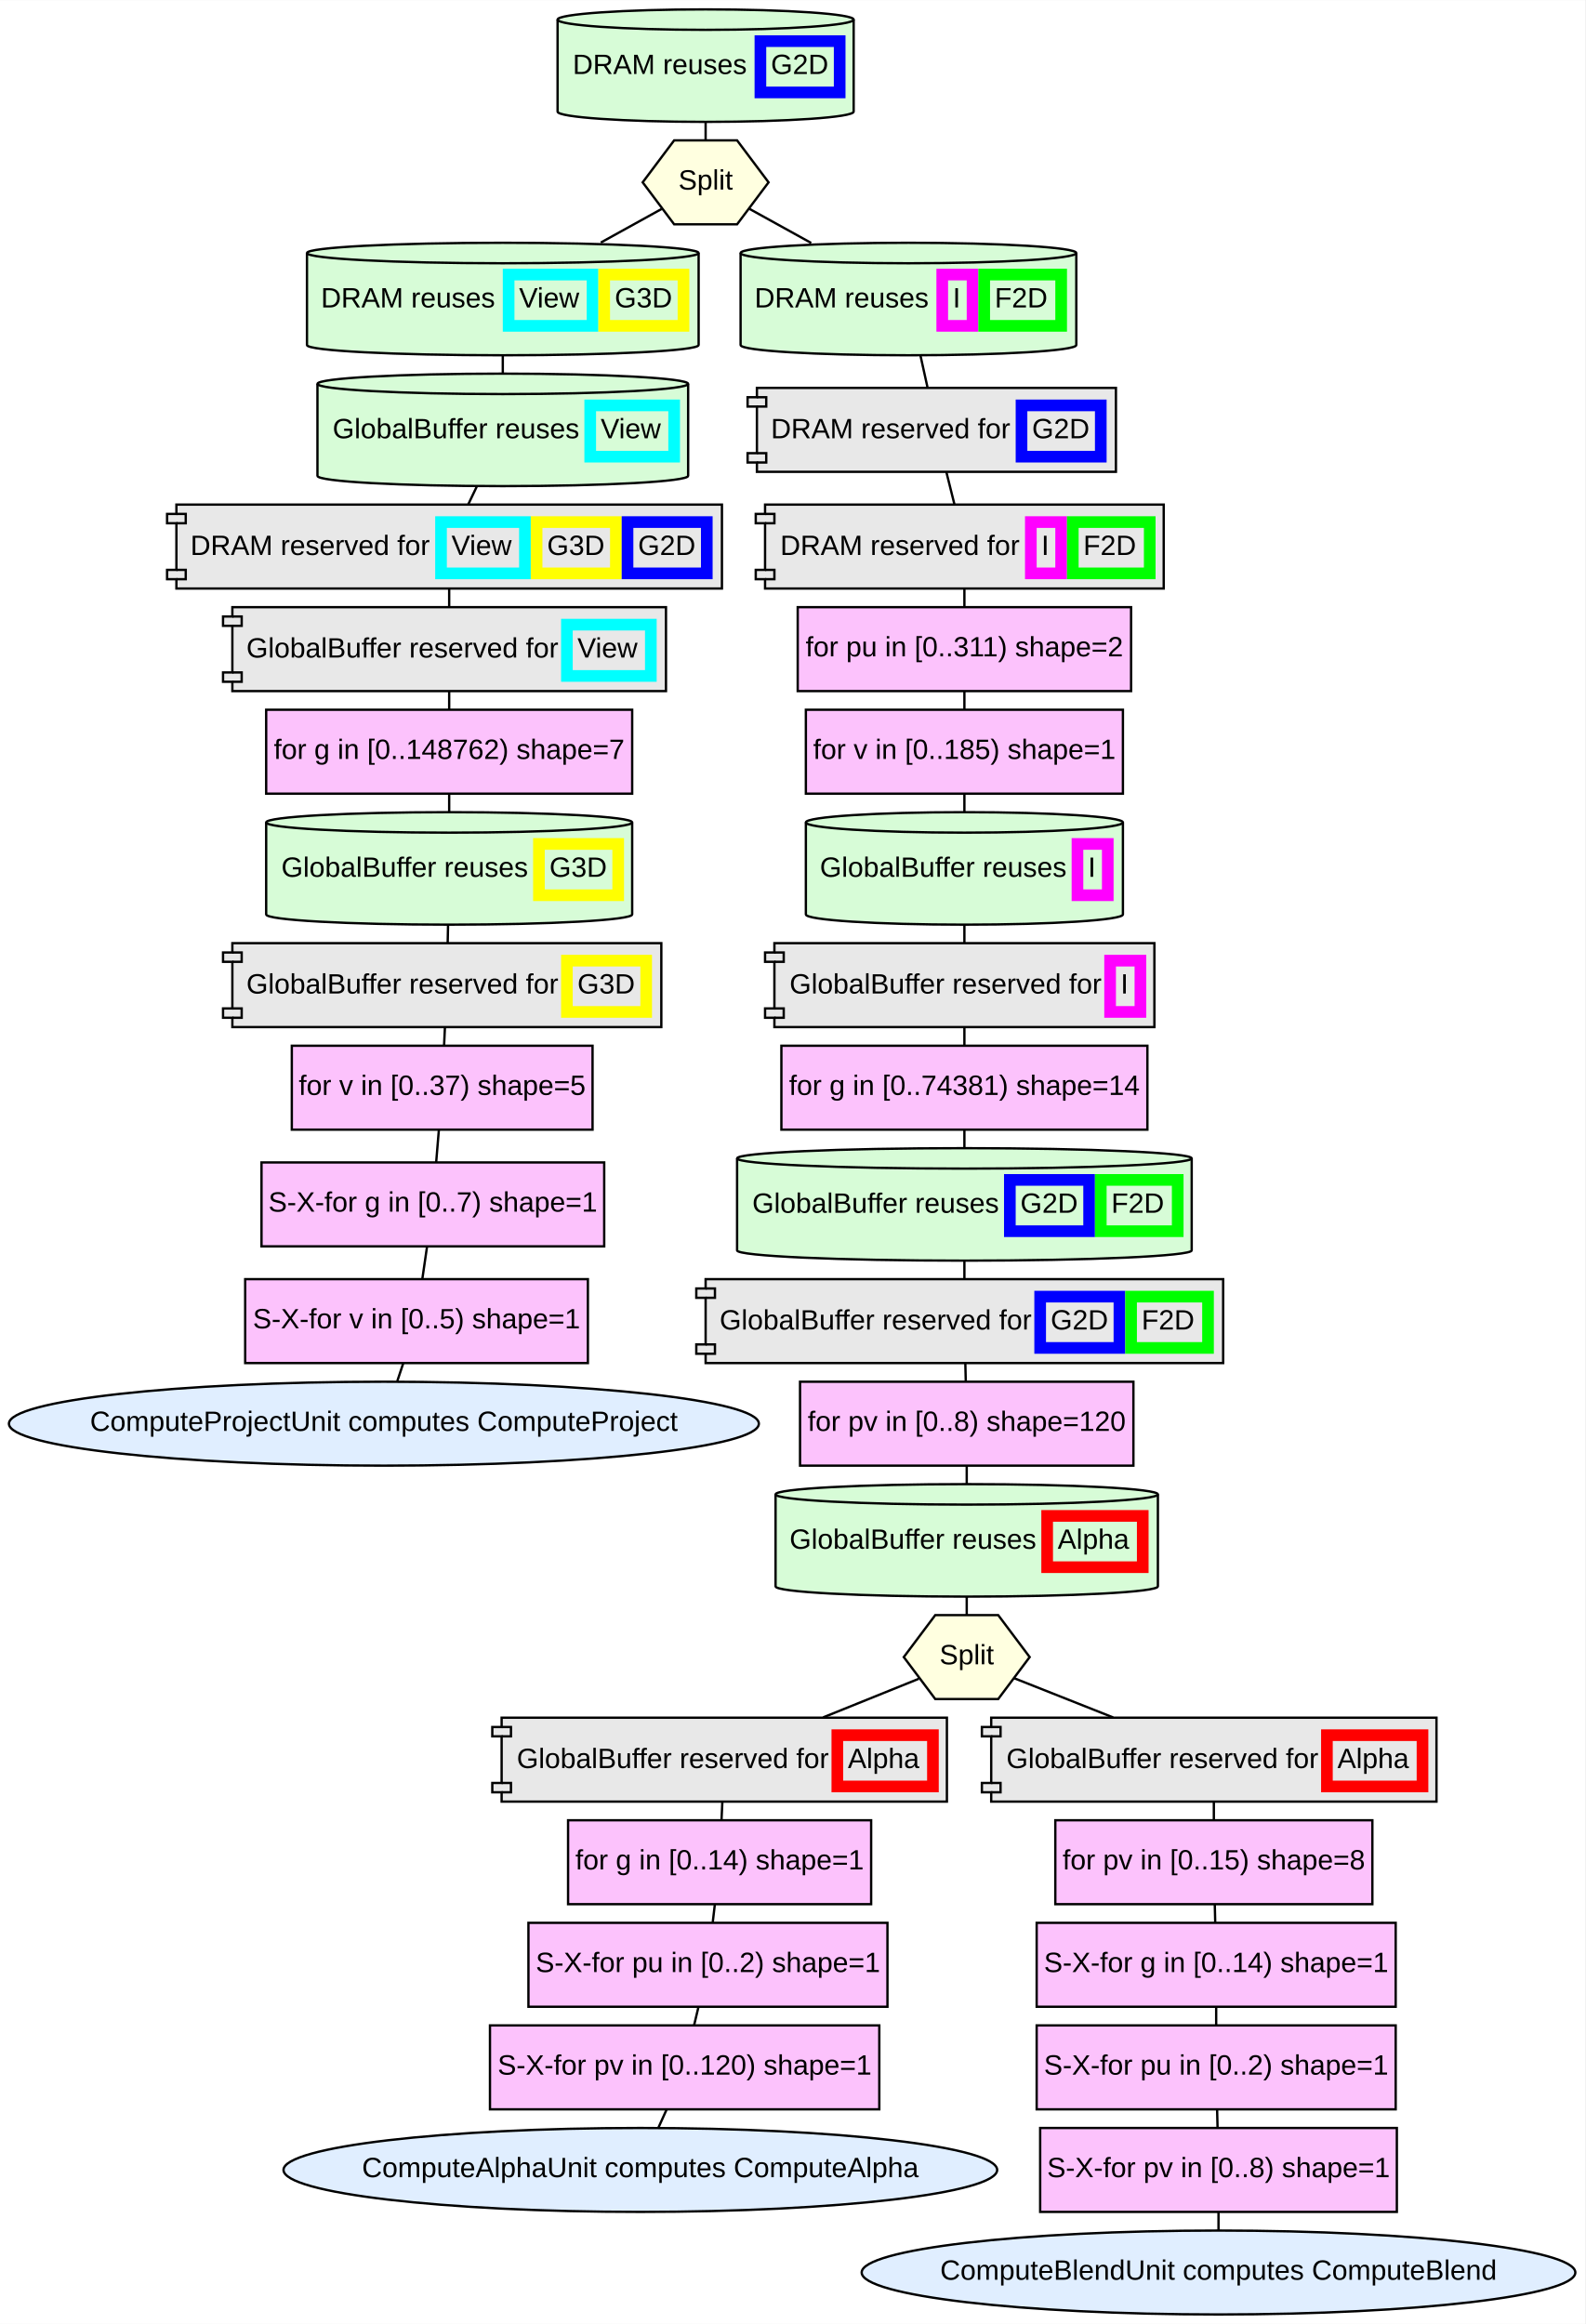
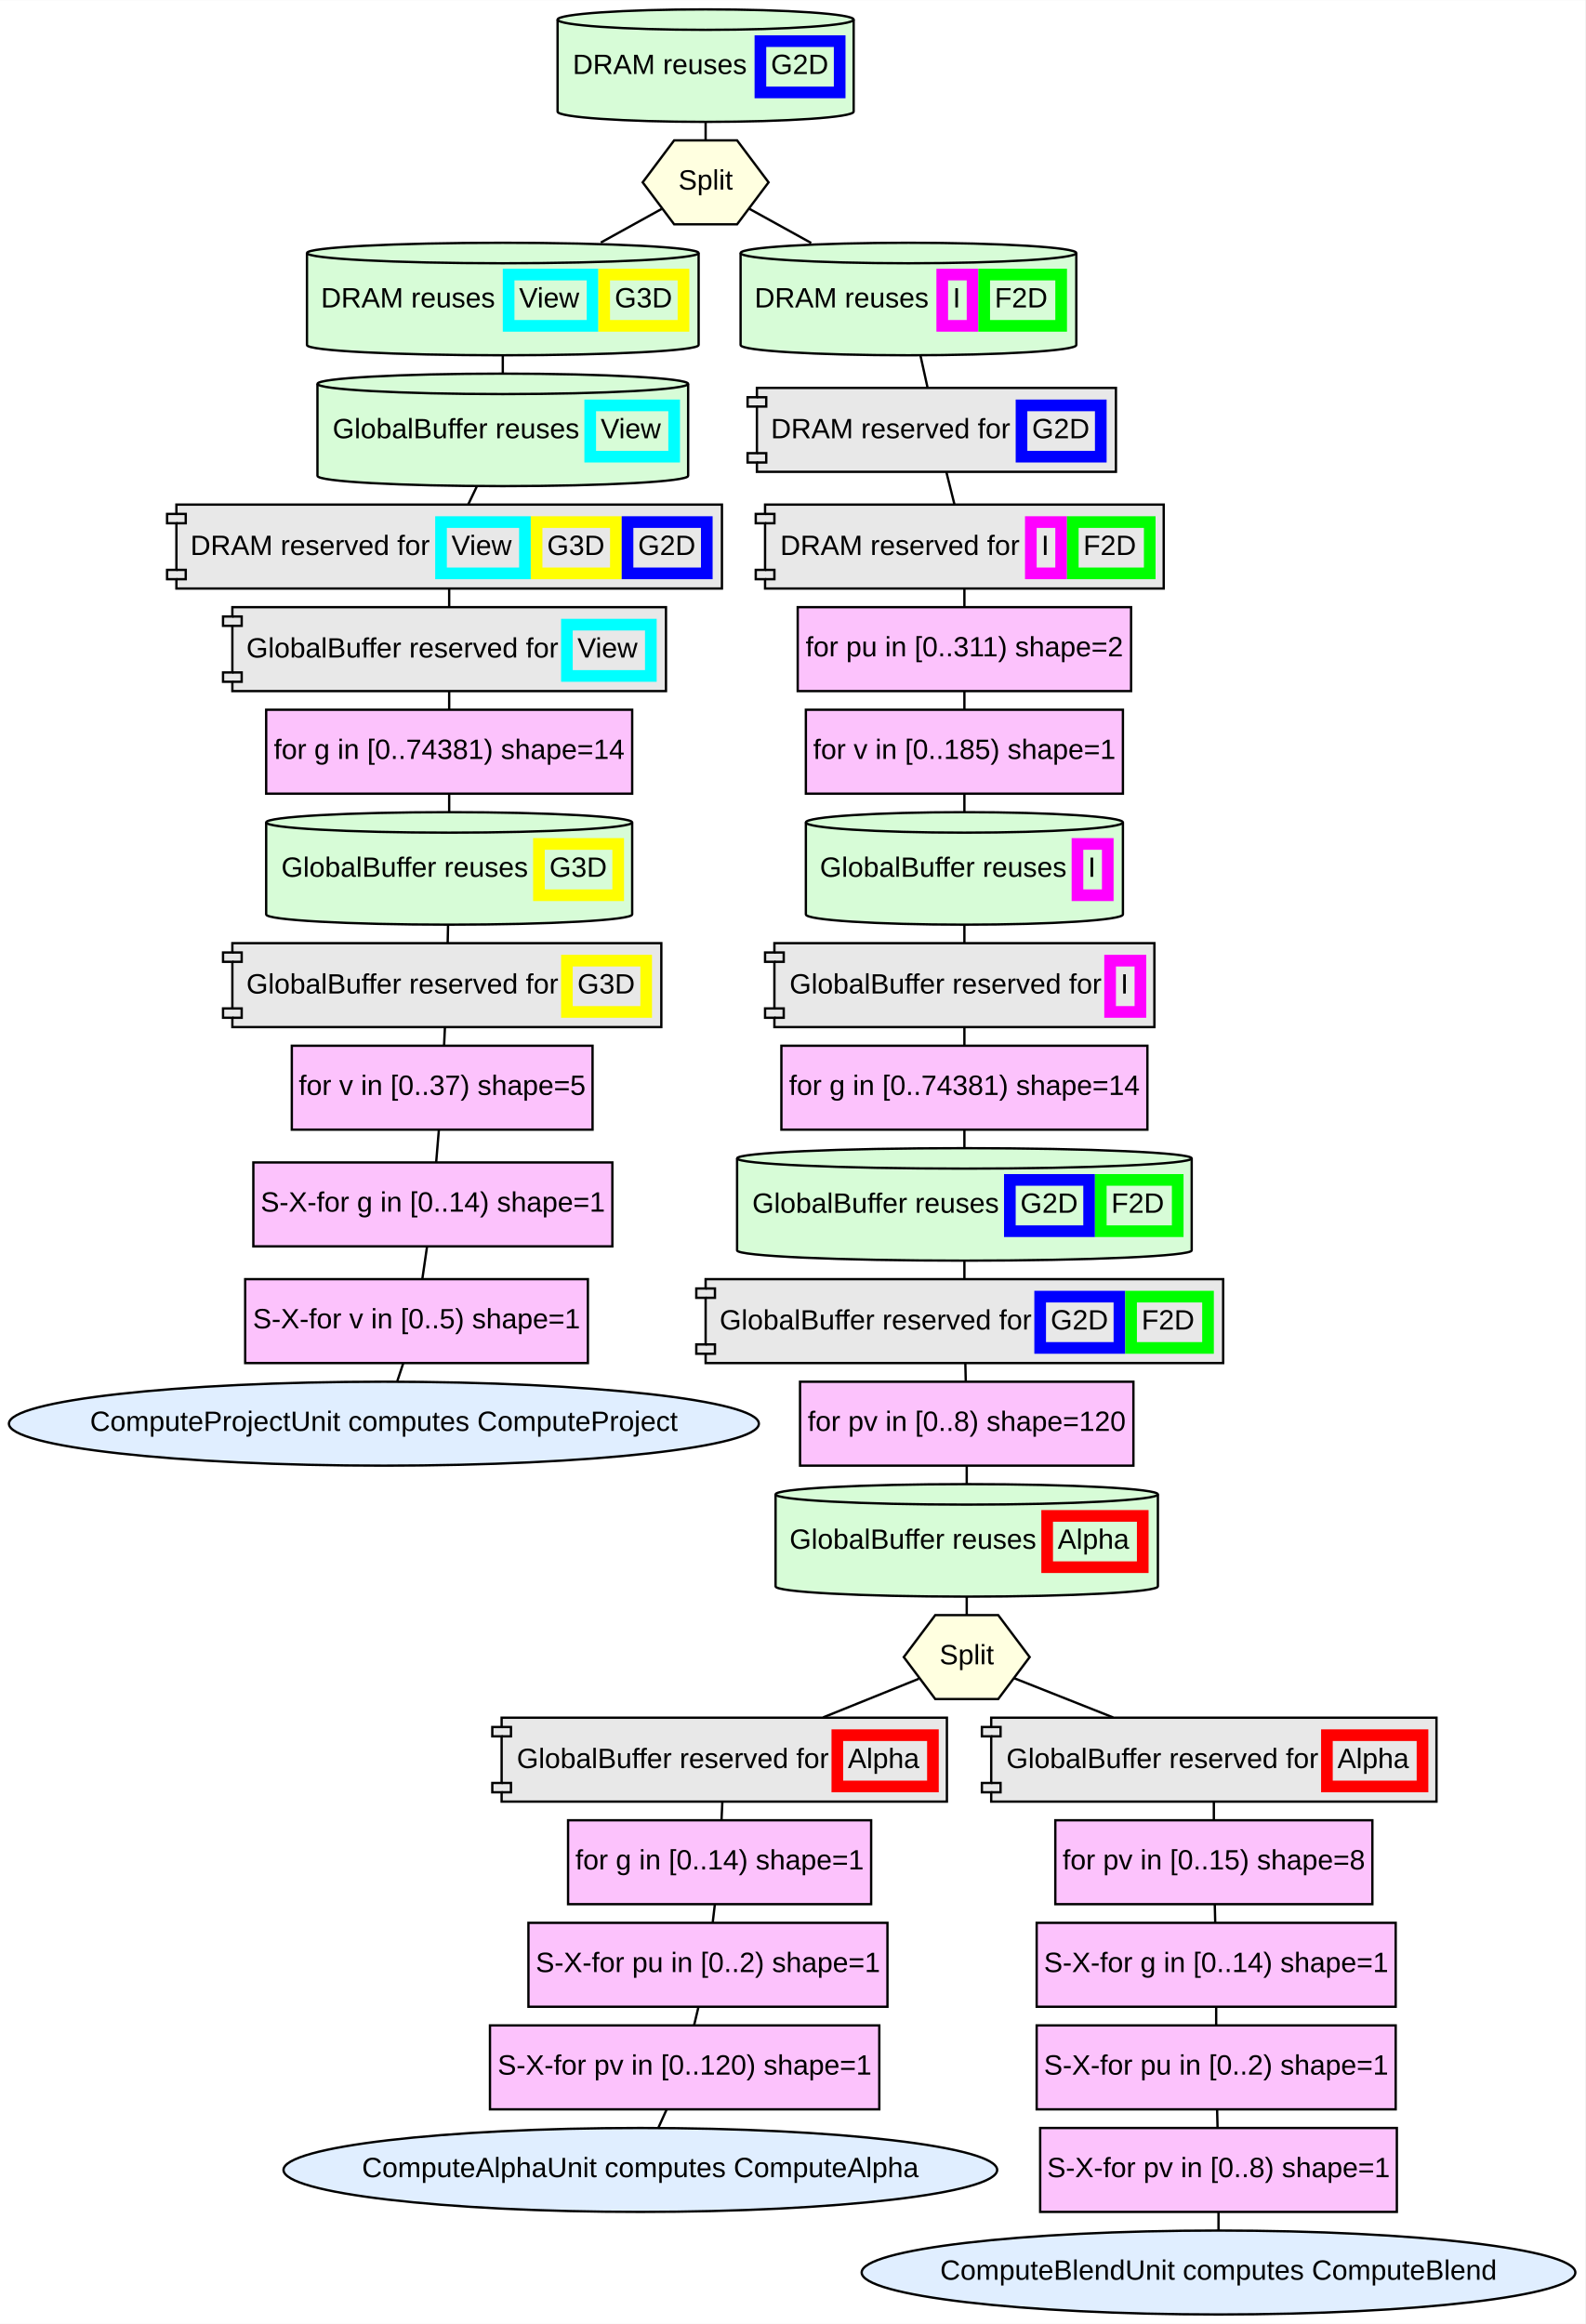
<svg xmlns="http://www.w3.org/2000/svg" width="680pt" height="997pt" viewBox="0.00 0.00 679.95 996.75">
  <g id="graph0" class="graph" transform="scale(1 1) rotate(0) translate(4 992.75)">
    <polygon fill="white" stroke="transparent" points="-4,4 -4,-992.75 675.95,-992.75 675.95,4 -4,4" />
    <g id="node1" class="node">
      <path fill="#d7fcd7" stroke="black" d="M362.17,-984.43C362.17,-986.85 333.71,-988.81 298.67,-988.81 263.63,-988.81 235.17,-986.85 235.17,-984.43 235.17,-984.43 235.17,-944.95 235.17,-944.95 235.17,-942.53 263.63,-940.56 298.67,-940.56 333.71,-940.56 362.17,-942.53 362.17,-944.95 362.17,-944.95 362.17,-984.43 362.17,-984.43" />
      <path fill="none" stroke="black" d="M362.17,-984.43C362.17,-982.01 333.71,-980.04 298.67,-980.04 263.63,-980.04 235.17,-982.01 235.17,-984.43" />
      <text text-anchor="start" x="241.67" y="-961.09" font-family="Arial" font-size="12.00">DRAM reuses</text>
      <polygon fill="none" stroke="#0000ff" stroke-width="5" points="322.17,-953.19 322.17,-975.19 356.17,-975.19 356.17,-953.19 322.17,-953.19" />
      <text text-anchor="start" x="326.67" y="-961.09" font-family="Arial" font-size="12.00">G2D</text>
    </g>
    <g id="node2" class="node">
      <polygon fill="#ffffe0" stroke="black" points="325.67,-914.62 312.17,-932.62 285.17,-932.62 271.67,-914.62 285.17,-896.62 312.17,-896.62 325.67,-914.62" />
      <text text-anchor="middle" x="298.67" y="-911.52" font-family="Arial" font-size="12.00">Split</text>
    </g>
-     <g id="edge25" class="edge">
+     <g id="edge26" class="edge">
      <path fill="none" stroke="black" d="M298.67,-940.5C298.67,-937.91 298.67,-935.3 298.67,-932.8" />
    </g>
    <g id="node3" class="node">
      <path fill="#d7fcd7" stroke="black" d="M295.67,-884.3C295.67,-886.72 258.02,-888.69 211.67,-888.69 165.32,-888.69 127.67,-886.72 127.67,-884.3 127.67,-884.3 127.67,-844.82 127.67,-844.82 127.67,-842.4 165.32,-840.44 211.67,-840.44 258.02,-840.44 295.67,-842.4 295.67,-844.82 295.67,-844.82 295.67,-884.3 295.67,-884.3" />
      <path fill="none" stroke="black" d="M295.67,-884.3C295.67,-881.88 258.02,-879.91 211.67,-879.91 165.32,-879.91 127.67,-881.88 127.67,-884.3" />
      <text text-anchor="start" x="133.67" y="-860.96" font-family="Arial" font-size="12.00">DRAM reuses</text>
      <polygon fill="none" stroke="#00ffff" stroke-width="5" points="214.17,-853.06 214.17,-875.06 250.17,-875.06 250.17,-853.06 214.17,-853.06" />
      <text text-anchor="start" x="218.67" y="-860.96" font-family="Arial" font-size="12.00">View</text>
      <polygon fill="none" stroke="#ffff00" stroke-width="5" points="255.17,-853.06 255.17,-875.06 289.17,-875.06 289.17,-853.06 255.17,-853.06" />
      <text text-anchor="start" x="259.67" y="-860.96" font-family="Arial" font-size="12.00">G3D</text>
    </g>
-     <g id="edge10" class="edge">
+     <g id="edge12" class="edge">
      <path fill="none" stroke="black" d="M279.79,-903.2C272.09,-898.94 262.86,-893.85 253.72,-888.79" />
    </g>
    <g id="node14" class="node">
      <path fill="#d7fcd7" stroke="black" d="M457.67,-884.3C457.67,-886.72 425.4,-888.69 385.67,-888.69 345.94,-888.69 313.67,-886.72 313.67,-884.3 313.67,-884.3 313.67,-844.82 313.67,-844.82 313.67,-842.4 345.94,-840.44 385.67,-840.44 425.4,-840.44 457.67,-842.4 457.67,-844.82 457.67,-844.82 457.67,-884.3 457.67,-884.3" />
      <path fill="none" stroke="black" d="M457.67,-884.3C457.67,-881.88 425.4,-879.91 385.67,-879.91 345.94,-879.91 313.67,-881.88 313.67,-884.3" />
      <text text-anchor="start" x="319.67" y="-860.96" font-family="Arial" font-size="12.00">DRAM reuses</text>
      <polygon fill="none" stroke="#ff00ff" stroke-width="5" points="400.17,-853.06 400.17,-875.06 413.17,-875.06 413.17,-853.06 400.17,-853.06" />
      <text text-anchor="start" x="404.67" y="-860.96" font-family="Arial" font-size="12.00">I</text>
      <polygon fill="none" stroke="#00ff00" stroke-width="5" points="418.17,-853.06 418.17,-875.06 451.17,-875.06 451.17,-853.06 418.17,-853.06" />
      <text text-anchor="start" x="422.67" y="-860.96" font-family="Arial" font-size="12.00">F2D</text>
    </g>
-     <g id="edge11" class="edge">
+     <g id="edge13" class="edge">
      <path fill="none" stroke="black" d="M317.55,-903.2C325.34,-898.89 334.71,-893.71 343.97,-888.6" />
    </g>
    <g id="node4" class="node">
      <path fill="#d7fcd7" stroke="black" d="M291.17,-828.18C291.17,-830.6 255.54,-832.56 211.67,-832.56 167.8,-832.56 132.17,-830.6 132.17,-828.18 132.17,-828.18 132.17,-788.7 132.17,-788.7 132.17,-786.28 167.8,-784.31 211.67,-784.31 255.54,-784.31 291.17,-786.28 291.17,-788.7 291.17,-788.7 291.17,-828.18 291.17,-828.18" />
      <path fill="none" stroke="black" d="M291.17,-828.18C291.17,-825.76 255.54,-823.79 211.67,-823.79 167.8,-823.79 132.17,-825.76 132.17,-828.18" />
      <text text-anchor="start" x="138.67" y="-804.84" font-family="Arial" font-size="12.00">GlobalBuffer reuses</text>
      <polygon fill="none" stroke="#00ffff" stroke-width="5" points="249.17,-796.94 249.17,-818.94 285.17,-818.94 285.17,-796.94 249.17,-796.94" />
      <text text-anchor="start" x="253.67" y="-804.84" font-family="Arial" font-size="12.00">View</text>
    </g>
-     <g id="edge23" class="edge">
+     <g id="edge25" class="edge">
      <path fill="none" stroke="black" d="M211.67,-840.29C211.67,-837.77 211.67,-835.21 211.67,-832.69" />
    </g>
    <g id="node5" class="node">
      <polygon fill="#e8e8e8" stroke="black" points="305.67,-776.38 71.67,-776.38 71.67,-772.38 67.67,-772.38 67.67,-768.38 71.67,-768.38 71.67,-748.38 67.67,-748.38 67.67,-744.38 71.67,-744.38 71.67,-740.38 305.67,-740.38 305.67,-776.38" />
      <polyline fill="none" stroke="black" points="71.67,-772.38 75.67,-772.38 75.67,-768.38 71.67,-768.38 " />
      <polyline fill="none" stroke="black" points="71.67,-748.38 75.67,-748.38 75.67,-744.38 71.67,-744.38 " />
      <text text-anchor="start" x="77.67" y="-754.77" font-family="Arial" font-size="12.00">DRAM reserved for</text>
      <polygon fill="none" stroke="#00ffff" stroke-width="5" points="185.17,-746.88 185.17,-768.88 221.17,-768.88 221.17,-746.88 185.17,-746.88" />
      <text text-anchor="start" x="189.67" y="-754.77" font-family="Arial" font-size="12.00">View</text>
      <polygon fill="none" stroke="#ffff00" stroke-width="5" points="226.17,-746.88 226.17,-768.88 260.17,-768.88 260.17,-746.88 226.17,-746.88" />
      <text text-anchor="start" x="230.67" y="-754.77" font-family="Arial" font-size="12.00">G3D</text>
      <polygon fill="none" stroke="#0000ff" stroke-width="5" points="265.17,-746.88 265.17,-768.88 299.17,-768.88 299.17,-746.88 265.17,-746.88" />
      <text text-anchor="start" x="269.67" y="-754.77" font-family="Arial" font-size="12.00">G2D</text>
    </g>
    <g id="edge28" class="edge">
      <path fill="none" stroke="black" d="M200.57,-784.25C199.33,-781.66 198.08,-779.05 196.89,-776.55" />
    </g>
    <g id="node6" class="node">
      <polygon fill="#e8e8e8" stroke="black" points="281.67,-732.38 95.67,-732.38 95.67,-728.38 91.67,-728.38 91.67,-724.38 95.67,-724.38 95.67,-704.38 91.67,-704.38 91.67,-700.38 95.67,-700.38 95.67,-696.38 281.67,-696.38 281.67,-732.38" />
      <polyline fill="none" stroke="black" points="95.67,-728.38 99.67,-728.38 99.67,-724.38 95.67,-724.38 " />
      <polyline fill="none" stroke="black" points="95.67,-704.38 99.67,-704.38 99.67,-700.38 95.67,-700.38 " />
      <text text-anchor="start" x="101.67" y="-710.77" font-family="Arial" font-size="12.00">GlobalBuffer reserved for</text>
      <polygon fill="none" stroke="#00ffff" stroke-width="5" points="239.17,-702.88 239.17,-724.88 275.17,-724.88 275.17,-702.88 239.17,-702.88" />
      <text text-anchor="start" x="243.67" y="-710.77" font-family="Arial" font-size="12.00">View</text>
    </g>
-     <g id="edge1" class="edge">
+     <g id="edge8" class="edge">
      <path fill="none" stroke="black" d="M188.67,-740.29C188.67,-737.75 188.67,-735.13 188.67,-732.58" />
    </g>
    <g id="node7" class="node">
      <polygon fill="#fcc2fc" stroke="black" points="267.17,-688.38 110.17,-688.38 110.17,-652.38 267.17,-652.38 267.17,-688.38" />
-       <text text-anchor="middle" x="188.67" y="-667.27" font-family="Arial" font-size="12.00">for g in [0..148762) shape=7</text>
-     </g>
-     <g id="edge5" class="edge">
+       <text text-anchor="middle" x="188.67" y="-667.27" font-family="Arial" font-size="12.00">for g in [0..74381) shape=14</text>
+     </g>
+     <g id="edge2" class="edge">
      <path fill="none" stroke="black" d="M188.67,-696.29C188.67,-693.75 188.67,-691.13 188.67,-688.58" />
    </g>
    <g id="node8" class="node">
      <path fill="#d7fcd7" stroke="black" d="M267.17,-640.05C267.17,-642.47 231.98,-644.44 188.67,-644.44 145.35,-644.44 110.17,-642.47 110.17,-640.05 110.17,-640.05 110.17,-600.57 110.17,-600.57 110.17,-598.15 145.35,-596.19 188.67,-596.19 231.98,-596.19 267.17,-598.15 267.17,-600.57 267.17,-600.57 267.17,-640.05 267.17,-640.05" />
      <path fill="none" stroke="black" d="M267.17,-640.05C267.17,-637.63 231.98,-635.66 188.67,-635.66 145.35,-635.66 110.17,-637.63 110.17,-640.05" />
      <text text-anchor="start" x="116.67" y="-616.71" font-family="Arial" font-size="12.00">GlobalBuffer reuses</text>
      <polygon fill="none" stroke="#ffff00" stroke-width="5" points="227.17,-608.81 227.17,-630.81 261.17,-630.81 261.17,-608.81 227.17,-608.81" />
      <text text-anchor="start" x="231.67" y="-616.71" font-family="Arial" font-size="12.00">G3D</text>
    </g>
-     <g id="edge33" class="edge">
+     <g id="edge36" class="edge">
      <path fill="none" stroke="black" d="M188.67,-652.29C188.67,-649.81 188.67,-647.22 188.67,-644.64" />
    </g>
    <g id="node9" class="node">
      <polygon fill="#e8e8e8" stroke="black" points="279.67,-588.25 95.67,-588.25 95.67,-584.25 91.67,-584.25 91.67,-580.25 95.67,-580.25 95.67,-560.25 91.67,-560.25 91.67,-556.25 95.67,-556.25 95.67,-552.25 279.67,-552.25 279.67,-588.25" />
      <polyline fill="none" stroke="black" points="95.67,-584.25 99.67,-584.25 99.67,-580.25 95.67,-580.25 " />
      <polyline fill="none" stroke="black" points="95.67,-560.25 99.67,-560.25 99.67,-556.25 95.67,-556.25 " />
      <text text-anchor="start" x="101.67" y="-566.65" font-family="Arial" font-size="12.00">GlobalBuffer reserved for</text>
      <polygon fill="none" stroke="#ffff00" stroke-width="5" points="239.17,-558.75 239.17,-580.75 273.17,-580.75 273.17,-558.75 239.17,-558.75" />
      <text text-anchor="start" x="243.67" y="-566.65" font-family="Arial" font-size="12.00">G3D</text>
    </g>
    <g id="edge24" class="edge">
      <path fill="none" stroke="black" d="M188.19,-596.13C188.13,-593.53 188.08,-590.93 188.03,-588.43" />
    </g>
    <g id="node10" class="node">
      <polygon fill="#fcc2fc" stroke="black" points="250.17,-544.25 121.17,-544.25 121.17,-508.25 250.17,-508.25 250.17,-544.25" />
      <text text-anchor="middle" x="185.67" y="-523.15" font-family="Arial" font-size="12.00">for v in [0..37) shape=5</text>
    </g>
-     <g id="edge7" class="edge">
+     <g id="edge3" class="edge">
      <path fill="none" stroke="black" d="M186.85,-552.17C186.73,-549.62 186.61,-547 186.49,-544.45" />
    </g>
    <g id="node11" class="node">
-       <polygon fill="#fcc2fc" stroke="black" points="255.17,-494.19 108.17,-494.19 108.17,-458.19 255.17,-458.19 255.17,-494.19" />
-       <text text-anchor="middle" x="181.67" y="-473.09" font-family="Arial" font-size="12.00">S-X-for g in [0..7) shape=1</text>
-     </g>
-     <g id="edge30" class="edge">
+       <polygon fill="#fcc2fc" stroke="black" points="258.67,-494.19 104.67,-494.19 104.67,-458.19 258.67,-458.19 258.67,-494.19" />
+       <text text-anchor="middle" x="181.67" y="-473.09" font-family="Arial" font-size="12.00">S-X-for g in [0..14) shape=1</text>
+     </g>
+     <g id="edge35" class="edge">
      <path fill="none" stroke="black" d="M184.25,-508.17C183.87,-503.64 183.46,-498.74 183.09,-494.21" />
    </g>
    <g id="node12" class="node">
      <polygon fill="#fcc2fc" stroke="black" points="248.17,-444.12 101.17,-444.12 101.17,-408.12 248.17,-408.12 248.17,-444.12" />
      <text text-anchor="middle" x="174.67" y="-423.02" font-family="Arial" font-size="12.00">S-X-for v in [0..5) shape=1</text>
    </g>
-     <g id="edge18" class="edge">
+     <g id="edge20" class="edge">
      <path fill="none" stroke="black" d="M179.18,-458.11C178.52,-453.57 177.81,-448.68 177.15,-444.15" />
    </g>
    <g id="node13" class="node">
      <ellipse fill="#e0eeff" stroke="black" cx="160.67" cy="-382.12" rx="160.84" ry="18" />
      <text text-anchor="middle" x="160.67" y="-379.02" font-family="Arial" font-size="12.00">ComputeProjectUnit computes ComputeProject</text>
    </g>
    <g id="edge19" class="edge">
      <path fill="none" stroke="black" d="M168.97,-408.04C168.13,-405.5 167.25,-402.88 166.4,-400.33" />
    </g>
    <g id="node15" class="node">
      <polygon fill="#e8e8e8" stroke="black" points="474.67,-826.44 320.67,-826.44 320.67,-822.44 316.67,-822.44 316.67,-818.44 320.67,-818.44 320.67,-798.44 316.67,-798.44 316.67,-794.44 320.67,-794.44 320.67,-790.44 474.67,-790.44 474.67,-826.44" />
      <polyline fill="none" stroke="black" points="320.67,-822.44 324.67,-822.44 324.67,-818.44 320.67,-818.44 " />
      <polyline fill="none" stroke="black" points="320.67,-798.44 324.67,-798.44 324.67,-794.44 320.67,-794.44 " />
      <text text-anchor="start" x="326.67" y="-804.84" font-family="Arial" font-size="12.00">DRAM reserved for</text>
      <polygon fill="none" stroke="#0000ff" stroke-width="5" points="434.17,-796.94 434.17,-818.94 468.17,-818.94 468.17,-796.94 434.17,-796.94" />
      <text text-anchor="start" x="438.67" y="-804.84" font-family="Arial" font-size="12.00">G2D</text>
    </g>
-     <g id="edge26" class="edge">
+     <g id="edge27" class="edge">
      <path fill="none" stroke="black" d="M390.83,-840.29C391.84,-835.71 392.89,-830.98 393.85,-826.64" />
    </g>
    <g id="node16" class="node">
      <polygon fill="#e8e8e8" stroke="black" points="495.17,-776.38 324.17,-776.38 324.17,-772.38 320.17,-772.38 320.17,-768.38 324.17,-768.38 324.17,-748.38 320.17,-748.38 320.17,-744.38 324.17,-744.38 324.17,-740.38 495.17,-740.38 495.17,-776.38" />
      <polyline fill="none" stroke="black" points="324.17,-772.38 328.17,-772.38 328.17,-768.38 324.17,-768.38 " />
      <polyline fill="none" stroke="black" points="324.17,-748.38 328.17,-748.38 328.17,-744.38 324.17,-744.38 " />
      <text text-anchor="start" x="330.67" y="-754.77" font-family="Arial" font-size="12.00">DRAM reserved for</text>
      <polygon fill="none" stroke="#ff00ff" stroke-width="5" points="438.17,-746.88 438.17,-768.88 451.17,-768.88 451.17,-746.88 438.17,-746.88" />
      <text text-anchor="start" x="442.67" y="-754.77" font-family="Arial" font-size="12.00">I</text>
      <polygon fill="none" stroke="#00ff00" stroke-width="5" points="456.17,-746.88 456.17,-768.88 489.17,-768.88 489.17,-746.88 456.17,-746.88" />
      <text text-anchor="start" x="460.67" y="-754.77" font-family="Arial" font-size="12.00">F2D</text>
    </g>
    <g id="edge9" class="edge">
      <path fill="none" stroke="black" d="M401.93,-790.36C403.06,-785.82 404.29,-780.93 405.42,-776.4" />
    </g>
    <g id="node17" class="node">
      <polygon fill="#fcc2fc" stroke="black" points="481.17,-732.38 338.17,-732.38 338.17,-696.38 481.17,-696.38 481.17,-732.38" />
      <text text-anchor="middle" x="409.67" y="-711.27" font-family="Arial" font-size="12.00">for pu in [0..311) shape=2</text>
    </g>
-     <g id="edge2" class="edge">
+     <g id="edge7" class="edge">
      <path fill="none" stroke="black" d="M409.67,-740.29C409.67,-737.75 409.67,-735.13 409.67,-732.58" />
    </g>
    <g id="node18" class="node">
      <polygon fill="#fcc2fc" stroke="black" points="477.67,-688.38 341.67,-688.38 341.67,-652.38 477.67,-652.38 477.67,-688.38" />
      <text text-anchor="middle" x="409.67" y="-667.27" font-family="Arial" font-size="12.00">for v in [0..185) shape=1</text>
    </g>
-     <g id="edge34" class="edge">
+     <g id="edge31" class="edge">
      <path fill="none" stroke="black" d="M409.67,-696.29C409.67,-693.75 409.67,-691.13 409.67,-688.58" />
    </g>
    <g id="node19" class="node">
      <path fill="#d7fcd7" stroke="black" d="M477.67,-640.05C477.67,-642.47 447.19,-644.44 409.67,-644.44 372.15,-644.44 341.67,-642.47 341.67,-640.05 341.67,-640.05 341.67,-600.57 341.67,-600.57 341.67,-598.15 372.15,-596.19 409.67,-596.19 447.19,-596.19 477.67,-598.15 477.67,-600.57 477.67,-600.57 477.67,-640.05 477.67,-640.05" />
      <path fill="none" stroke="black" d="M477.67,-640.05C477.67,-637.63 447.19,-635.66 409.67,-635.66 372.15,-635.66 341.67,-637.63 341.67,-640.05" />
      <text text-anchor="start" x="347.67" y="-616.71" font-family="Arial" font-size="12.00">GlobalBuffer reuses</text>
      <polygon fill="none" stroke="#ff00ff" stroke-width="5" points="458.17,-608.81 458.17,-630.81 471.17,-630.81 471.17,-608.81 458.17,-608.81" />
      <text text-anchor="start" x="462.67" y="-616.71" font-family="Arial" font-size="12.00">I</text>
    </g>
-     <g id="edge32" class="edge">
+     <g id="edge33" class="edge">
      <path fill="none" stroke="black" d="M409.67,-652.29C409.67,-649.81 409.67,-647.22 409.67,-644.64" />
    </g>
    <g id="node20" class="node">
      <polygon fill="#e8e8e8" stroke="black" points="491.17,-588.25 328.17,-588.25 328.17,-584.25 324.17,-584.25 324.17,-580.25 328.17,-580.25 328.17,-560.25 324.17,-560.25 324.17,-556.25 328.17,-556.25 328.17,-552.25 491.17,-552.25 491.17,-588.25" />
      <polyline fill="none" stroke="black" points="328.17,-584.25 332.17,-584.25 332.17,-580.25 328.17,-580.25 " />
      <polyline fill="none" stroke="black" points="328.17,-560.25 332.17,-560.25 332.17,-556.25 328.17,-556.25 " />
      <text text-anchor="start" x="334.67" y="-566.65" font-family="Arial" font-size="12.00">GlobalBuffer reserved for</text>
      <polygon fill="none" stroke="#ff00ff" stroke-width="5" points="472.17,-558.75 472.17,-580.75 485.17,-580.75 485.17,-558.75 472.17,-558.75" />
      <text text-anchor="start" x="476.67" y="-566.65" font-family="Arial" font-size="12.00">I</text>
    </g>
-     <g id="edge27" class="edge">
+     <g id="edge23" class="edge">
      <path fill="none" stroke="black" d="M409.67,-596.13C409.67,-593.53 409.67,-590.93 409.67,-588.43" />
    </g>
    <g id="node21" class="node">
      <polygon fill="#fcc2fc" stroke="black" points="488.17,-544.25 331.17,-544.25 331.17,-508.25 488.17,-508.25 488.17,-544.25" />
      <text text-anchor="middle" x="409.67" y="-523.15" font-family="Arial" font-size="12.00">for g in [0..74381) shape=14</text>
    </g>
-     <g id="edge8" class="edge">
+     <g id="edge6" class="edge">
      <path fill="none" stroke="black" d="M409.67,-552.17C409.67,-549.62 409.67,-547 409.67,-544.45" />
    </g>
    <g id="node22" class="node">
      <path fill="#d7fcd7" stroke="black" d="M507.17,-495.93C507.17,-498.35 463.47,-500.31 409.67,-500.31 355.87,-500.31 312.17,-498.35 312.17,-495.93 312.17,-495.93 312.17,-456.45 312.17,-456.45 312.17,-454.03 355.87,-452.06 409.67,-452.06 463.47,-452.06 507.17,-454.03 507.17,-456.45 507.17,-456.45 507.17,-495.93 507.17,-495.93" />
      <path fill="none" stroke="black" d="M507.17,-495.93C507.17,-493.51 463.47,-491.54 409.67,-491.54 355.87,-491.54 312.17,-493.51 312.17,-495.93" />
      <text text-anchor="start" x="318.67" y="-472.59" font-family="Arial" font-size="12.00">GlobalBuffer reuses</text>
      <polygon fill="none" stroke="#0000ff" stroke-width="5" points="429.17,-464.69 429.17,-486.69 463.17,-486.69 463.17,-464.69 429.17,-464.69" />
      <text text-anchor="start" x="433.67" y="-472.59" font-family="Arial" font-size="12.00">G2D</text>
      <polygon fill="none" stroke="#00ff00" stroke-width="5" points="468.17,-464.69 468.17,-486.69 501.17,-486.69 501.17,-464.69 468.17,-464.69" />
      <text text-anchor="start" x="472.67" y="-472.59" font-family="Arial" font-size="12.00">F2D</text>
    </g>
-     <g id="edge35" class="edge">
+     <g id="edge34" class="edge">
      <path fill="none" stroke="black" d="M409.67,-508.17C409.67,-505.69 409.67,-503.1 409.67,-500.52" />
    </g>
    <g id="node23" class="node">
      <polygon fill="#e8e8e8" stroke="black" points="520.67,-444.12 298.67,-444.12 298.67,-440.12 294.67,-440.12 294.67,-436.12 298.67,-436.12 298.67,-416.12 294.67,-416.12 294.67,-412.12 298.67,-412.12 298.67,-408.12 520.67,-408.12 520.67,-444.12" />
      <polyline fill="none" stroke="black" points="298.67,-440.12 302.67,-440.12 302.67,-436.12 298.67,-436.12 " />
      <polyline fill="none" stroke="black" points="298.67,-416.12 302.67,-416.12 302.67,-412.12 298.67,-412.12 " />
      <text text-anchor="start" x="304.67" y="-422.52" font-family="Arial" font-size="12.00">GlobalBuffer reserved for</text>
      <polygon fill="none" stroke="#0000ff" stroke-width="5" points="442.17,-414.62 442.17,-436.62 476.17,-436.62 476.17,-414.62 442.17,-414.62" />
      <text text-anchor="start" x="446.67" y="-422.52" font-family="Arial" font-size="12.00">G2D</text>
      <polygon fill="none" stroke="#00ff00" stroke-width="5" points="481.17,-414.62 481.17,-436.62 514.17,-436.62 514.17,-414.62 481.17,-414.62" />
      <text text-anchor="start" x="485.67" y="-422.52" font-family="Arial" font-size="12.00">F2D</text>
    </g>
-     <g id="edge22" class="edge">
+     <g id="edge21" class="edge">
      <path fill="none" stroke="black" d="M409.67,-452C409.67,-449.41 409.67,-446.8 409.67,-444.3" />
    </g>
    <g id="node24" class="node">
      <polygon fill="#fcc2fc" stroke="black" points="482.17,-400.12 339.17,-400.12 339.17,-364.12 482.17,-364.12 482.17,-400.12" />
      <text text-anchor="middle" x="410.67" y="-379.02" font-family="Arial" font-size="12.00">for pv in [0..8) shape=120</text>
    </g>
-     <g id="edge6" class="edge">
+     <g id="edge5" class="edge">
      <path fill="none" stroke="black" d="M410.07,-408.04C410.14,-405.5 410.2,-402.88 410.26,-400.33" />
    </g>
    <g id="node25" class="node">
      <path fill="#d7fcd7" stroke="black" d="M492.67,-351.8C492.67,-354.22 455.91,-356.19 410.67,-356.19 365.42,-356.19 328.67,-354.22 328.67,-351.8 328.67,-351.8 328.67,-312.32 328.67,-312.32 328.67,-309.9 365.42,-307.94 410.67,-307.94 455.91,-307.94 492.67,-309.9 492.67,-312.32 492.67,-312.32 492.67,-351.8 492.67,-351.8" />
      <path fill="none" stroke="black" d="M492.67,-351.8C492.67,-349.38 455.91,-347.41 410.67,-347.41 365.42,-347.41 328.67,-349.38 328.67,-351.8" />
      <text text-anchor="start" x="334.67" y="-328.46" font-family="Arial" font-size="12.00">GlobalBuffer reuses</text>
      <polygon fill="none" stroke="#ff0000" stroke-width="5" points="445.17,-320.56 445.17,-342.56 486.17,-342.56 486.17,-320.56 445.17,-320.56" />
      <text text-anchor="start" x="449.67" y="-328.46" font-family="Arial" font-size="12.00">Alpha</text>
    </g>
-     <g id="edge36" class="edge">
+     <g id="edge30" class="edge">
      <path fill="none" stroke="black" d="M410.67,-364.04C410.67,-361.56 410.67,-358.97 410.67,-356.39" />
    </g>
    <g id="node26" class="node">
      <polygon fill="#ffffe0" stroke="black" points="437.67,-282 424.17,-300 397.17,-300 383.67,-282 397.17,-264 424.17,-264 437.67,-282" />
      <text text-anchor="middle" x="410.67" y="-278.9" font-family="Arial" font-size="12.00">Split</text>
    </g>
-     <g id="edge21" class="edge">
+     <g id="edge22" class="edge">
      <path fill="none" stroke="black" d="M410.67,-307.88C410.67,-305.28 410.67,-302.68 410.67,-300.18" />
    </g>
    <g id="node27" class="node">
      <polygon fill="#e8e8e8" stroke="black" points="402.17,-256 211.17,-256 211.17,-252 207.17,-252 207.17,-248 211.17,-248 211.17,-228 207.17,-228 207.17,-224 211.17,-224 211.17,-220 402.17,-220 402.17,-256" />
      <polyline fill="none" stroke="black" points="211.17,-252 215.17,-252 215.17,-248 211.17,-248 " />
      <polyline fill="none" stroke="black" points="211.17,-228 215.17,-228 215.17,-224 211.17,-224 " />
      <text text-anchor="start" x="217.67" y="-234.4" font-family="Arial" font-size="12.00">GlobalBuffer reserved for</text>
      <polygon fill="none" stroke="#ff0000" stroke-width="5" points="355.17,-226.5 355.17,-248.5 396.17,-248.5 396.17,-226.5 355.17,-226.5" />
      <text text-anchor="start" x="359.67" y="-234.4" font-family="Arial" font-size="12.00">Alpha</text>
    </g>
-     <g id="edge12" class="edge">
+     <g id="edge11" class="edge">
      <path fill="none" stroke="black" d="M390.12,-272.7C378.4,-267.97 363.26,-261.86 349.11,-256.14" />
    </g>
    <g id="node32" class="node">
      <polygon fill="#e8e8e8" stroke="black" points="612.17,-256 421.17,-256 421.17,-252 417.17,-252 417.17,-248 421.17,-248 421.17,-228 417.17,-228 417.17,-224 421.17,-224 421.17,-220 612.17,-220 612.17,-256" />
      <polyline fill="none" stroke="black" points="421.17,-252 425.17,-252 425.17,-248 421.17,-248 " />
      <polyline fill="none" stroke="black" points="421.17,-228 425.17,-228 425.17,-224 421.17,-224 " />
      <text text-anchor="start" x="427.67" y="-234.4" font-family="Arial" font-size="12.00">GlobalBuffer reserved for</text>
      <polygon fill="none" stroke="#ff0000" stroke-width="5" points="565.17,-226.5 565.17,-248.5 606.17,-248.5 606.17,-226.5 565.17,-226.5" />
      <text text-anchor="start" x="569.67" y="-234.4" font-family="Arial" font-size="12.00">Alpha</text>
    </g>
-     <g id="edge13" class="edge">
+     <g id="edge10" class="edge">
      <path fill="none" stroke="black" d="M431.11,-272.9C443.14,-268.13 458.83,-261.92 473.48,-256.11" />
    </g>
    <g id="node28" class="node">
      <polygon fill="#fcc2fc" stroke="black" points="369.67,-212 239.67,-212 239.67,-176 369.67,-176 369.67,-212" />
      <text text-anchor="middle" x="304.67" y="-190.9" font-family="Arial" font-size="12.00">for g in [0..14) shape=1</text>
    </g>
-     <g id="edge3" class="edge">
+     <g id="edge4" class="edge">
      <path fill="none" stroke="black" d="M305.85,-219.92C305.73,-217.37 305.61,-214.75 305.49,-212.2" />
    </g>
    <g id="node29" class="node">
      <polygon fill="#fcc2fc" stroke="black" points="376.67,-168 222.67,-168 222.67,-132 376.67,-132 376.67,-168" />
      <text text-anchor="middle" x="299.67" y="-146.9" font-family="Arial" font-size="12.00">S-X-for pu in [0..2) shape=1</text>
    </g>
-     <g id="edge31" class="edge">
+     <g id="edge32" class="edge">
      <path fill="none" stroke="black" d="M302.63,-175.92C302.33,-173.37 302.02,-170.75 301.72,-168.2" />
    </g>
    <g id="node30" class="node">
      <polygon fill="#fcc2fc" stroke="black" points="373.17,-124 206.17,-124 206.17,-88 373.17,-88 373.17,-124" />
      <text text-anchor="middle" x="289.67" y="-102.9" font-family="Arial" font-size="12.00">S-X-for pv in [0..120) shape=1</text>
    </g>
-     <g id="edge20" class="edge">
+     <g id="edge18" class="edge">
      <path fill="none" stroke="black" d="M295.6,-131.92C295,-129.37 294.37,-126.75 293.76,-124.2" />
    </g>
    <g id="node31" class="node">
      <ellipse fill="#e0eeff" stroke="black" cx="270.67" cy="-62" rx="153.06" ry="18" />
      <text text-anchor="middle" x="270.67" y="-58.9" font-family="Arial" font-size="12.00">ComputeAlphaUnit computes ComputeAlpha</text>
    </g>
-     <g id="edge14" class="edge">
+     <g id="edge17" class="edge">
      <path fill="none" stroke="black" d="M281.94,-87.92C280.79,-85.37 279.6,-82.75 278.45,-80.2" />
    </g>
    <g id="node33" class="node">
      <polygon fill="#fcc2fc" stroke="black" points="584.67,-212 448.67,-212 448.67,-176 584.67,-176 584.67,-212" />
      <text text-anchor="middle" x="516.67" y="-190.9" font-family="Arial" font-size="12.00">for pv in [0..15) shape=8</text>
    </g>
-     <g id="edge4" class="edge">
+     <g id="edge1" class="edge">
      <path fill="none" stroke="black" d="M516.67,-219.92C516.67,-217.37 516.67,-214.75 516.67,-212.2" />
    </g>
    <g id="node34" class="node">
      <polygon fill="#fcc2fc" stroke="black" points="594.67,-168 440.67,-168 440.67,-132 594.67,-132 594.67,-168" />
      <text text-anchor="middle" x="517.67" y="-146.9" font-family="Arial" font-size="12.00">S-X-for g in [0..14) shape=1</text>
    </g>
    <g id="edge29" class="edge">
      <path fill="none" stroke="black" d="M517.07,-175.92C517.14,-173.37 517.2,-170.75 517.26,-168.2" />
    </g>
    <g id="node35" class="node">
      <polygon fill="#fcc2fc" stroke="black" points="594.67,-124 440.67,-124 440.67,-88 594.67,-88 594.67,-124" />
      <text text-anchor="middle" x="517.67" y="-102.9" font-family="Arial" font-size="12.00">S-X-for pu in [0..2) shape=1</text>
    </g>
-     <g id="edge15" class="edge">
+     <g id="edge14" class="edge">
      <path fill="none" stroke="black" d="M517.67,-131.92C517.67,-129.37 517.67,-126.75 517.67,-124.2" />
    </g>
    <g id="node36" class="node">
      <polygon fill="#fcc2fc" stroke="black" points="595.17,-80 442.17,-80 442.17,-44 595.17,-44 595.17,-80" />
      <text text-anchor="middle" x="518.67" y="-58.9" font-family="Arial" font-size="12.00">S-X-for pv in [0..8) shape=1</text>
    </g>
-     <g id="edge17" class="edge">
+     <g id="edge15" class="edge">
      <path fill="none" stroke="black" d="M518.07,-87.92C518.14,-85.37 518.2,-82.75 518.26,-80.2" />
    </g>
    <g id="node37" class="node">
      <ellipse fill="#e0eeff" stroke="black" cx="518.67" cy="-18" rx="153.06" ry="18" />
      <text text-anchor="middle" x="518.67" y="-14.9" font-family="Arial" font-size="12.00">ComputeBlendUnit computes ComputeBlend</text>
    </g>
    <g id="edge16" class="edge">
      <path fill="none" stroke="black" d="M518.67,-43.92C518.67,-41.37 518.67,-38.75 518.67,-36.2" />
    </g>
  </g>
</svg>
